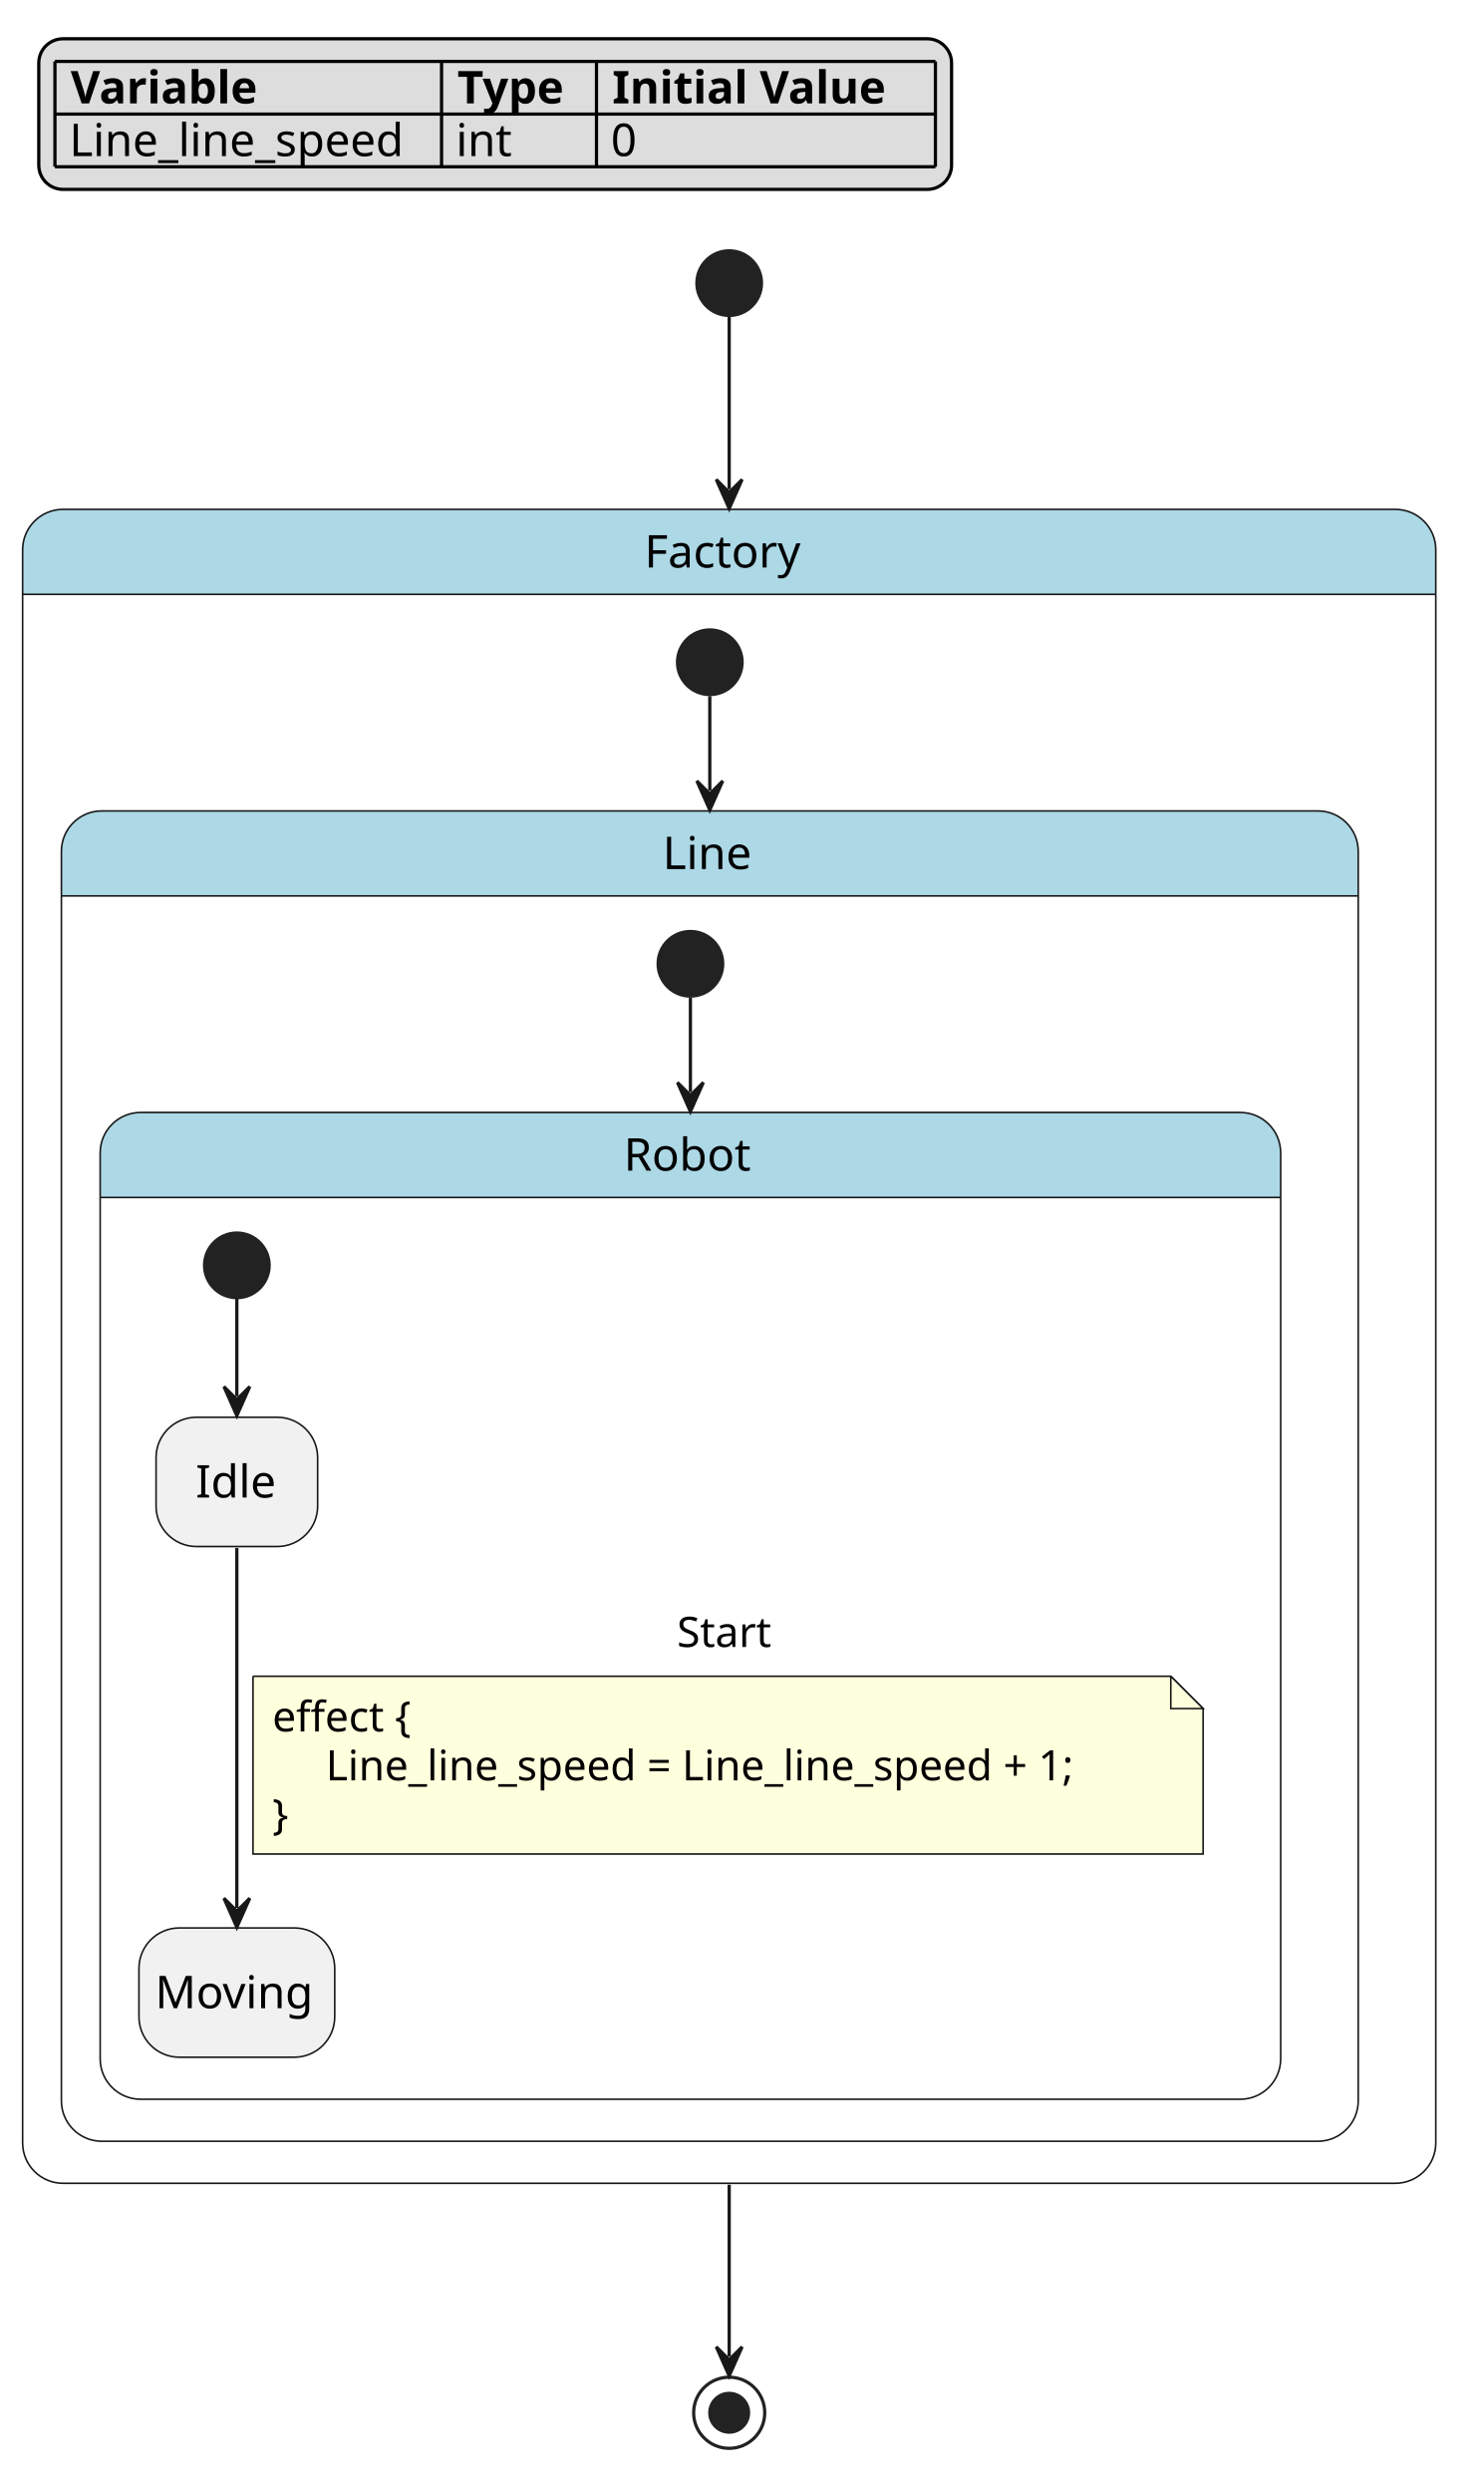
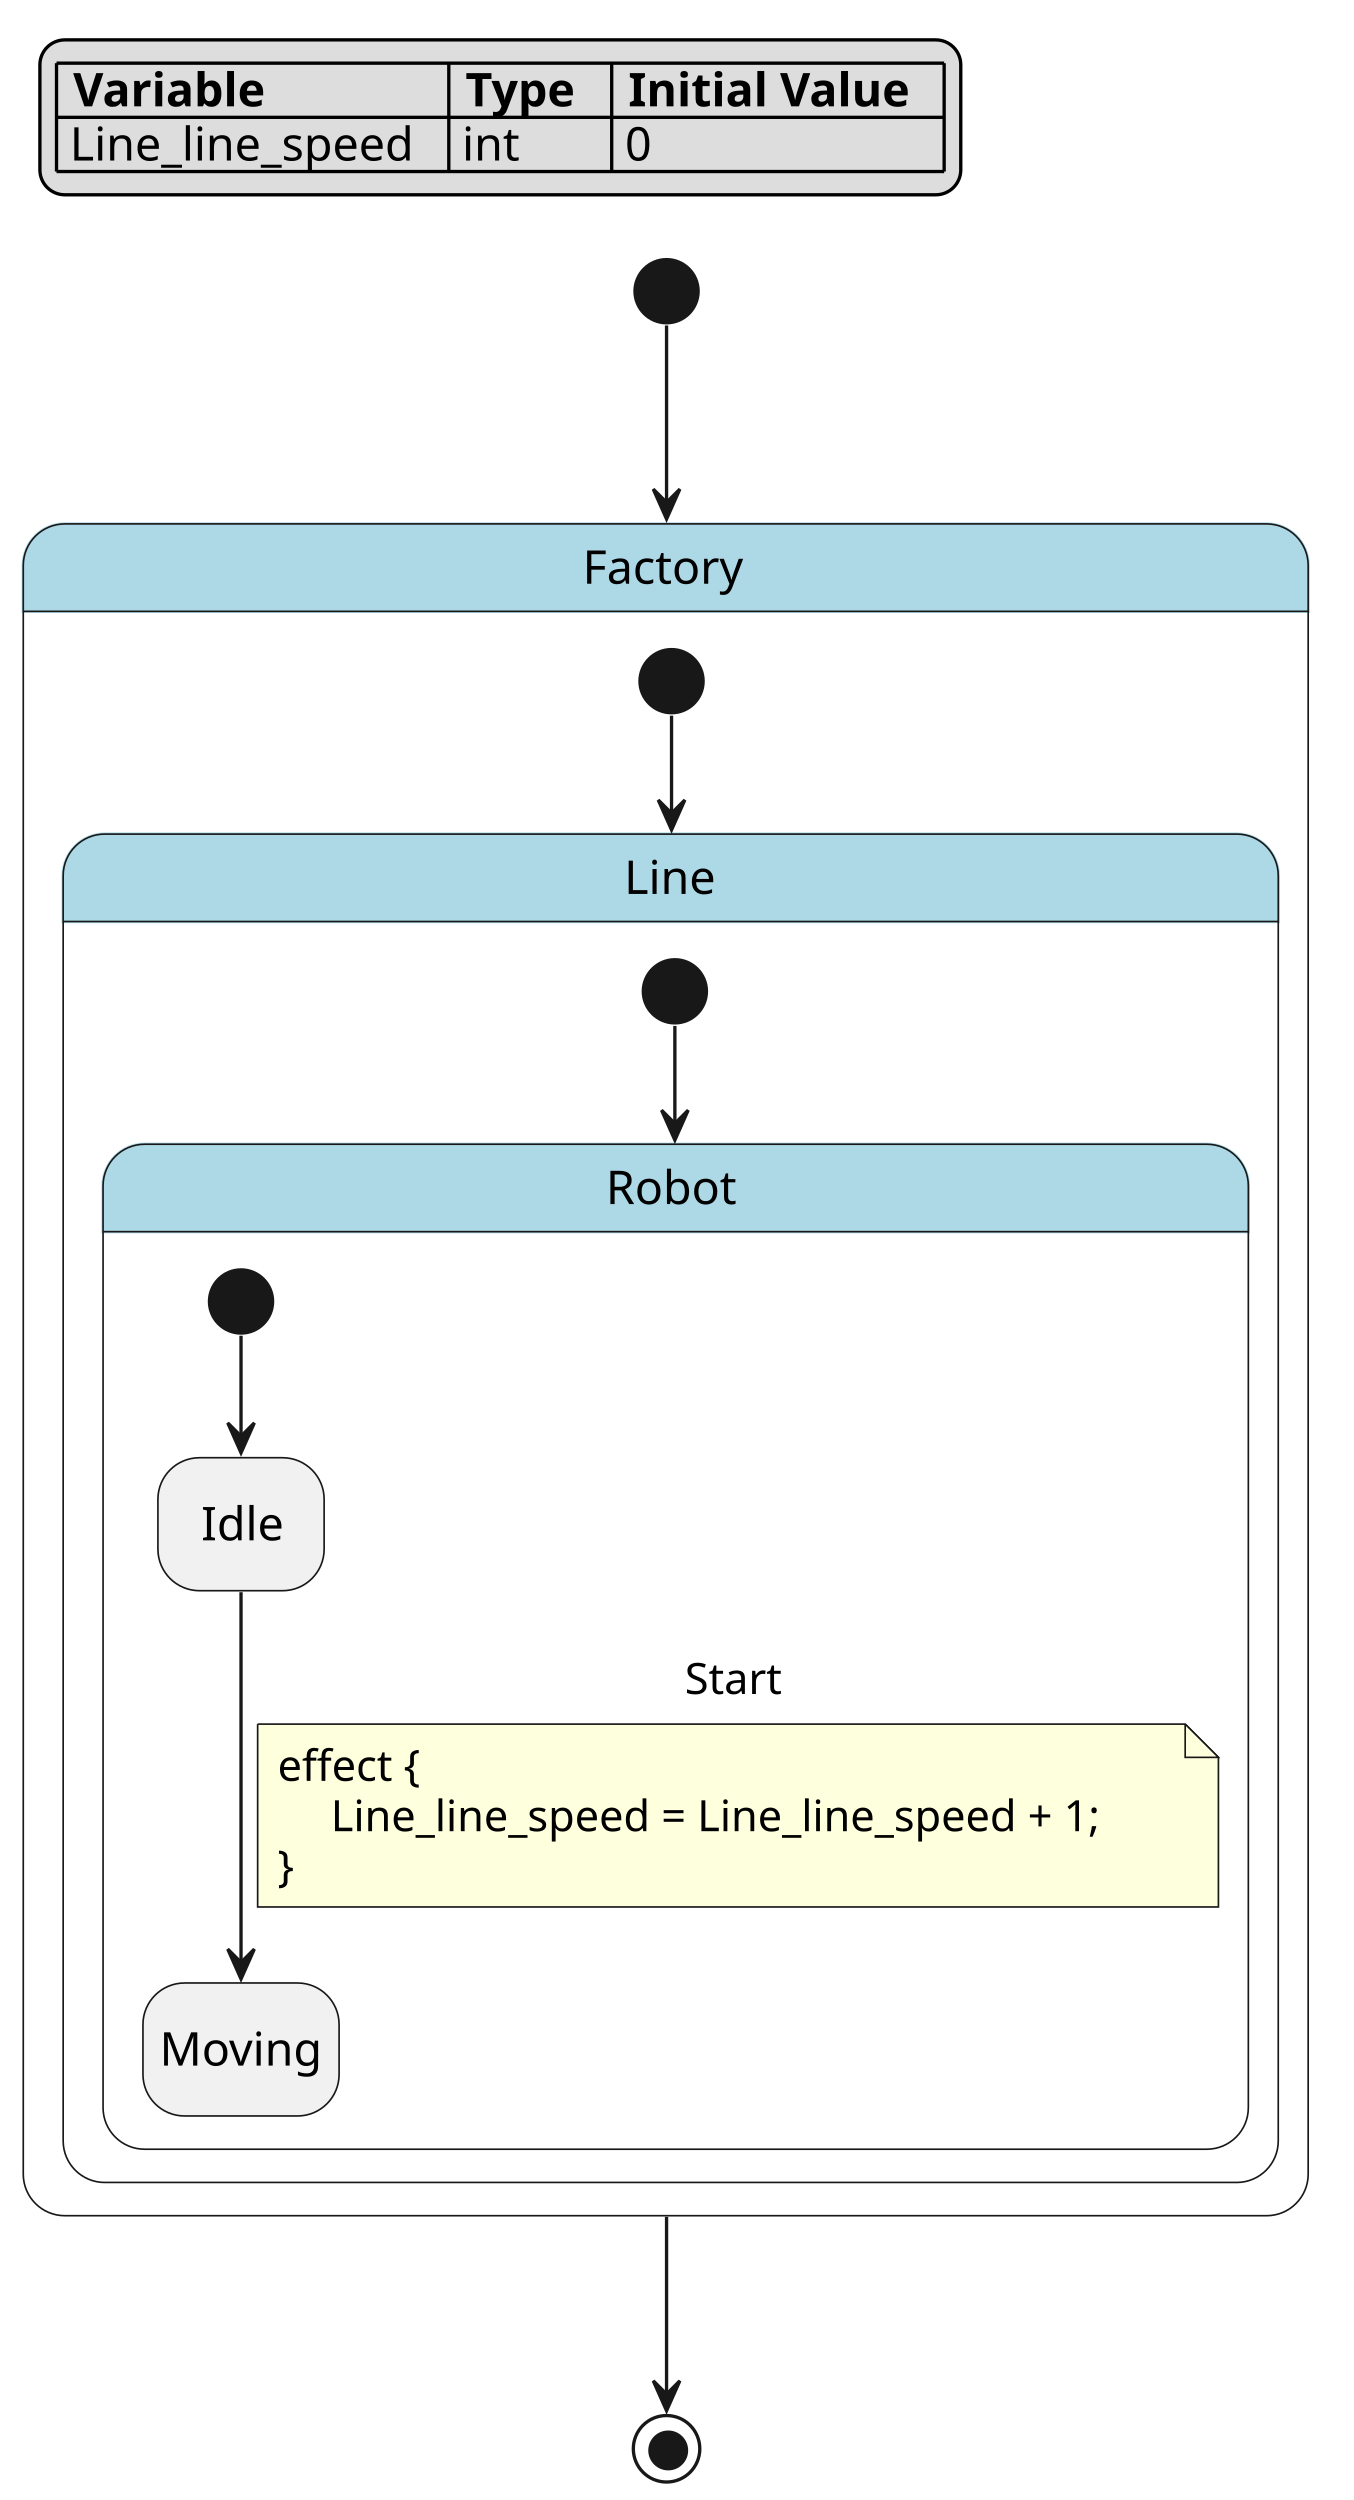
- <svg xmlns="http://www.w3.org/2000/svg" contentStyleType="text/css" data-diagram-type="STATE" height="771px" preserveAspectRatio="none" style="width:459px;height:771px;background:#FFFFFF;" version="1.1" viewBox="0 0 459 771" width="459px" zoomAndPan="magnify">
+ <svg xmlns="http://www.w3.org/2000/svg" contentStyleType="text/css" height="752px" preserveAspectRatio="none" style="width:407px;height:752px;background:#FFFFFF;" version="1.1" viewBox="0 0 407 752" width="407px" zoomAndPan="magnify">
  <defs />
  <g>
-     <g class="legend" data-source-line="10">
-       <rect fill="#DDDDDD" height="46.594" rx="7.5" ry="7.5" style="stroke:#000000;stroke-width:1;" width="282.453" x="12" y="12" />
-       <text fill="#000000" font-family="sans-serif" font-size="14" font-weight="700" lengthAdjust="spacing" textLength="65.748" x="21.874" y="31.995">Variable</text>
-       <text fill="#000000" font-family="sans-serif" font-size="14" font-weight="700" lengthAdjust="spacing" textLength="38.192" x="141.51" y="31.995">Type</text>
-       <text fill="#000000" font-family="sans-serif" font-size="14" font-weight="700" lengthAdjust="spacing" textLength="95.129" x="189.45" y="31.995">Initial Value</text>
-       <text fill="#000000" font-family="sans-serif" font-size="14" lengthAdjust="spacing" textLength="110.735" x="21.45" y="48.292">Line_line_speed</text>
-       <text fill="#000000" font-family="sans-serif" font-size="14" lengthAdjust="spacing" textLength="18.252" x="141.086" y="48.292">int</text>
-       <text fill="#000000" font-family="sans-serif" font-size="14" lengthAdjust="spacing" textLength="8.907" x="189.026" y="48.292">0</text>
-       <line style="stroke:#000000;stroke-width:1;" x1="17" x2="289.453" y1="19" y2="19" />
-       <line style="stroke:#000000;stroke-width:1;" x1="17" x2="289.453" y1="35.297" y2="35.297" />
-       <line style="stroke:#000000;stroke-width:1;" x1="17" x2="289.453" y1="51.594" y2="51.594" />
-       <line style="stroke:#000000;stroke-width:1;" x1="17" x2="17" y1="19" y2="51.594" />
-       <line style="stroke:#000000;stroke-width:1;" x1="136.636" x2="136.636" y1="19" y2="51.594" />
-       <line style="stroke:#000000;stroke-width:1;" x1="184.576" x2="184.576" y1="19" y2="51.594" />
-       <line style="stroke:#000000;stroke-width:1;" x1="289.453" x2="289.453" y1="19" y2="51.594" />
+     <rect fill="#DDDDDD" height="46.594" id="_legend" rx="7.5" ry="7.5" style="stroke:#000000;stroke-width:1.0;" width="277" x="12" y="12" />
+     <text fill="#000000" font-family="sans-serif" font-size="14" font-weight="bold" lengthAdjust="spacing" textLength="64" x="22" y="31.995">Variable</text>
+     <text fill="#000000" font-family="sans-serif" font-size="14" font-weight="bold" lengthAdjust="spacing" textLength="39" x="140" y="31.995">Type</text>
+     <text fill="#000000" font-family="sans-serif" font-size="14" font-weight="bold" lengthAdjust="spacing" textLength="90" x="189" y="31.995">Initial Value</text>
+     <text fill="#000000" font-family="sans-serif" font-size="14" lengthAdjust="spacing" textLength="110" x="21" y="48.292">Line_line_speed</text>
+     <text fill="#000000" font-family="sans-serif" font-size="14" lengthAdjust="spacing" textLength="17" x="139" y="48.292">int</text>
+     <text fill="#000000" font-family="sans-serif" font-size="14" lengthAdjust="spacing" textLength="9" x="188" y="48.292">0</text>
+     <line style="stroke:#000000;stroke-width:1.0;" x1="17" x2="284" y1="19" y2="19" />
+     <line style="stroke:#000000;stroke-width:1.0;" x1="17" x2="284" y1="35.297" y2="35.297" />
+     <line style="stroke:#000000;stroke-width:1.0;" x1="17" x2="284" y1="51.594" y2="51.594" />
+     <line style="stroke:#000000;stroke-width:1.0;" x1="17" x2="17" y1="19" y2="51.594" />
+     <line style="stroke:#000000;stroke-width:1.0;" x1="135" x2="135" y1="19" y2="51.594" />
+     <line style="stroke:#000000;stroke-width:1.0;" x1="184" x2="184" y1="19" y2="51.594" />
+     <line style="stroke:#000000;stroke-width:1.0;" x1="284" x2="284" y1="19" y2="51.594" />
+     <path d="M19.5,157.594 L381,157.594 A12.5,12.5 0 0 1 393.5,170.094 L393.5,183.891 L7,183.891 L7,170.094 A12.5,12.5 0 0 1 19.5,157.594 " fill="#ADD8E6" style="stroke:#ADD8E6;stroke-width:1.0;" />
+     <rect fill="none" height="508.891" rx="12.5" ry="12.5" style="stroke:#181818;stroke-width:0.5;" width="386.5" x="7" y="157.594" />
+     <line style="stroke:#181818;stroke-width:0.5;" x1="7" x2="393.5" y1="183.891" y2="183.891" />
+     <text fill="#000000" font-family="sans-serif" font-size="14" lengthAdjust="spacing" textLength="50" x="175.25" y="175.589">Factory</text>
+     <path d="M31.5,250.891 L372,250.891 A12.5,12.5 0 0 1 384.5,263.391 L384.5,277.188 L19,277.188 L19,263.391 A12.5,12.5 0 0 1 31.5,250.891 " fill="#ADD8E6" style="stroke:#ADD8E6;stroke-width:1.0;" />
+     <rect fill="none" height="405.594" rx="12.5" ry="12.5" style="stroke:#181818;stroke-width:0.5;" width="365.5" x="19" y="250.891" />
+     <line style="stroke:#181818;stroke-width:0.5;" x1="19" x2="384.5" y1="277.188" y2="277.188" />
+     <text fill="#000000" font-family="sans-serif" font-size="14" lengthAdjust="spacing" textLength="28" x="187.75" y="268.886">Line</text>
+     <path d="M43.5,344.188 L363,344.188 A12.5,12.5 0 0 1 375.5,356.688 L375.5,370.484 L31,370.484 L31,356.688 A12.5,12.5 0 0 1 43.5,344.188 " fill="#ADD8E6" style="stroke:#ADD8E6;stroke-width:1.0;" />
+     <rect fill="none" height="302.297" rx="12.5" ry="12.5" style="stroke:#181818;stroke-width:0.5;" width="344.5" x="31" y="344.188" />
+     <line style="stroke:#181818;stroke-width:0.5;" x1="31" x2="375.5" y1="370.484" y2="370.484" />
+     <text fill="#000000" font-family="sans-serif" font-size="14" lengthAdjust="spacing" textLength="42" x="182.25" y="362.183">Robot</text>
+     <rect fill="#F1F1F1" height="40" rx="12.5" ry="12.5" style="stroke:#181818;stroke-width:0.5;" width="50" x="47.5" y="438.484" />
+     <text fill="#000000" font-family="sans-serif" font-size="14" lengthAdjust="spacing" textLength="24" x="60.5" y="463.331">Idle</text>
+     <rect fill="#F1F1F1" height="40" rx="12.5" ry="12.5" style="stroke:#181818;stroke-width:0.5;" width="59" x="43" y="596.484" />
+     <text fill="#000000" font-family="sans-serif" font-size="14" lengthAdjust="spacing" textLength="49" x="48" y="621.331">Moving</text>
+     <ellipse cx="72.5" cy="391.484" fill="#181818" rx="10" ry="10" style="stroke:none;stroke-width:1.0;" />
+     <g id="link_*start*factory__line__robot_factory__line__robot__idle">
+       <path d="M72.5,401.794 C72.5,409.734 72.5,421.524 72.5,432.214 " fill="none" id="*start*factory__line__robot-to-factory__line__robot__idle" style="stroke:#181818;stroke-width:1.0;" />
+       <polygon fill="#181818" points="72.5,437.004,76.5,428.004,72.5,432.004,68.5,428.004,72.5,437.004" style="stroke:#181818;stroke-width:1.0;" />
    </g>
-     <path d="M19.5,157.594 L431.79,157.594 A12.5,12.5 0 0 1 444.29,170.094 L444.29,183.891 L7,183.891 L7,170.094 A12.5,12.5 0 0 1 19.5,157.594" fill="#ADD8E6" />
-     <rect fill="none" height="517.891" rx="12.5" ry="12.5" style="stroke:#181818;stroke-width:0.5;" width="437.29" x="7" y="157.594" />
-     <line style="stroke:#181818;stroke-width:0.5;" x1="7" x2="444.29" y1="183.891" y2="183.891" />
-     <text fill="#000000" font-family="sans-serif" font-size="14" lengthAdjust="spacing" textLength="52.425" x="199.433" y="175.589">Factory</text>
-     <path d="M31.5,250.891 L407.79,250.891 A12.5,12.5 0 0 1 420.29,263.391 L420.29,277.188 L19,277.188 L19,263.391 A12.5,12.5 0 0 1 31.5,250.891" fill="#ADD8E6" />
-     <rect fill="none" height="411.594" rx="12.5" ry="12.5" style="stroke:#181818;stroke-width:0.5;" width="401.29" x="19" y="250.891" />
-     <line style="stroke:#181818;stroke-width:0.5;" x1="19" x2="420.29" y1="277.188" y2="277.188" />
-     <text fill="#000000" font-family="sans-serif" font-size="14" lengthAdjust="spacing" textLength="29.176" x="205.057" y="268.886">Line</text>
-     <path d="M43.5,344.188 L383.79,344.188 A12.5,12.5 0 0 1 396.29,356.688 L396.29,370.484 L31,370.484 L31,356.688 A12.5,12.5 0 0 1 43.5,344.188" fill="#ADD8E6" />
-     <rect fill="none" height="305.297" rx="12.5" ry="12.5" style="stroke:#181818;stroke-width:0.5;" width="365.29" x="31" y="344.188" />
-     <line style="stroke:#181818;stroke-width:0.5;" x1="31" x2="396.29" y1="370.484" y2="370.484" />
-     <text fill="#000000" font-family="sans-serif" font-size="14" lengthAdjust="spacing" textLength="41.234" x="193.028" y="362.183">Robot</text>
-     <rect fill="#F1F1F1" height="40" rx="12.5" ry="12.5" style="stroke:#181818;stroke-width:0.5;" width="50" x="48.29" y="438.484" />
-     <text fill="#000000" font-family="sans-serif" font-size="14" lengthAdjust="spacing" textLength="25.519" x="60.531" y="463.331">Idle</text>
-     <rect fill="#F1F1F1" height="40" rx="12.5" ry="12.5" style="stroke:#181818;stroke-width:0.5;" width="60.579" x="43" y="596.484" />
-     <text fill="#000000" font-family="sans-serif" font-size="14" lengthAdjust="spacing" textLength="50.579" x="48" y="621.331">Moving</text>
-     <g class="start_entity" data-qualified-name="factory.factory__line.factory__line__robot..start.factory__line__robot" data-source-line="20" id="ent0002">
-       <ellipse cx="73.29" cy="391.484" fill="#222222" rx="10" ry="10" style="stroke:#222222;stroke-width:1;" />
+     <g id="link_factory__line__robot__idle_factory__line__robot__moving">
+       <path d="M72.5,478.924 C72.5,507.104 72.5,559.314 72.5,590.374 " fill="none" id="factory__line__robot__idle-to-factory__line__robot__moving" style="stroke:#181818;stroke-width:1.0;" />
+       <polygon fill="#181818" points="72.5,595.284,76.5,586.284,72.5,590.284,68.5,586.284,72.5,595.284" style="stroke:#181818;stroke-width:1.0;" />
+       <text fill="#000000" font-family="sans-serif" font-size="13" lengthAdjust="spacing" textLength="32" x="206" y="509.551">Start</text>
+       <path d="M77.5,518.617 L77.5,573.617 L366.5,573.617 L366.5,528.617 L356.5,518.617 L77.5,518.617 " fill="#FEFFDD" style="stroke:#181818;stroke-width:0.5;" />
+       <path d="M356.5,518.617 L356.5,528.617 L366.5,528.617 L356.5,518.617 " fill="#FEFFDD" style="stroke:#181818;stroke-width:0.5;" />
+       <text fill="#000000" font-family="sans-serif" font-size="13" lengthAdjust="spacing" textLength="48" x="83.5" y="535.684">effect {</text>
+       <text fill="#000000" font-family="sans-serif" font-size="13" lengthAdjust="spacing" textLength="252" x="99.5" y="550.817">Line_line_speed = Line_line_speed + 1;</text>
+       <text fill="#000000" font-family="sans-serif" font-size="13" lengthAdjust="spacing" textLength="8" x="83.5" y="565.95">}</text>
    </g>
-     <g class="link" data-entity-1="ent0002" data-entity-2="ent0005" data-link-type="dependency" data-source-line="20" id="lnk3">
-       <path d="M73.29,401.794 C73.29,411.204 73.29,420.024 73.29,432.004" fill="none" id="*start*factory__line__robot-to-factory__line__robot__idle" style="stroke:#181818;stroke-width:1;" />
-       <polygon fill="#181818" points="73.29,438.004,77.29,429.004,73.29,433.004,69.29,429.004,73.29,438.004" style="stroke:#181818;stroke-width:1;" />
+     <ellipse cx="203" cy="298.188" fill="#181818" rx="10" ry="10" style="stroke:none;stroke-width:1.0;" />
+     <g id="link_*start*factory__line_factory__line__robot">
+       <path d="M203,308.598 C203,315.517 203,325.858 203,338.158 " fill="none" id="*start*factory__line-to-factory__line__robot" style="stroke:#181818;stroke-width:1.0;" />
+       <polygon fill="#181818" points="203,342.947,207,333.947,203,337.947,199,333.947,203,342.947" style="stroke:#181818;stroke-width:1.0;" />
    </g>
-     <g class="link" data-entity-1="ent0005" data-entity-2="ent0006" data-link-type="dependency" data-source-line="21" id="lnk4">
-       <path d="M73.29,478.924 C73.29,508.984 73.29,560.384 73.29,590.284" fill="none" id="factory__line__robot__idle-to-factory__line__robot__moving" style="stroke:#181818;stroke-width:1;" />
-       <polygon fill="#181818" points="73.29,596.284,77.29,587.284,73.29,591.284,69.29,587.284,73.29,596.284" style="stroke:#181818;stroke-width:1;" />
-       <text fill="#000000" font-family="sans-serif" font-size="13" lengthAdjust="spacing" textLength="31.757" x="209.484" y="509.551">Start</text>
-       <path d="M78.29,518.617 L78.29,573.617 L372.29,573.617 L372.29,528.617 L362.29,518.617 L78.29,518.617" fill="#FEFFDD" style="stroke:#181818;stroke-width:0.5;" />
-       <path d="M362.29,518.617 L362.29,528.617 L372.29,528.617 L362.29,518.617" fill="#FEFFDD" style="stroke:#181818;stroke-width:0.5;" />
-       <text fill="#000000" font-family="sans-serif" font-size="13" lengthAdjust="spacing" textLength="49.797" x="84.29" y="535.684">effect {</text>
-       <text fill="#000000" font-family="sans-serif" font-size="13" lengthAdjust="spacing" textLength="256.617" x="100.819" y="550.817">Line_line_speed = Line_line_speed + 1;</text>
-       <text fill="#000000" font-family="sans-serif" font-size="13" lengthAdjust="spacing" textLength="8.271" x="84.29" y="565.95">}</text>
+     <ellipse cx="202" cy="204.891" fill="#181818" rx="10" ry="10" style="stroke:none;stroke-width:1.0;" />
+     <g id="link_*start*factory_factory__line">
+       <path d="M202,215.271 C202,222.111 202,232.341 202,244.771 " fill="none" id="*start*factory-to-factory__line" style="stroke:#181818;stroke-width:1.0;" />
+       <polygon fill="#181818" points="202,249.631,206,240.631,202,244.631,198,240.631,202,249.631" style="stroke:#181818;stroke-width:1.0;" />
    </g>
-     <g class="start_entity" data-qualified-name="factory.factory__line..start.factory__line" data-source-line="28" id="ent0005">
-       <ellipse cx="213.64" cy="298.188" fill="#222222" rx="10" ry="10" style="stroke:#222222;stroke-width:1;" />
+     <ellipse cx="200.5" cy="87.594" fill="#181818" rx="10" ry="10" style="stroke:none;stroke-width:1.0;" />
+     <ellipse cx="200.5" cy="736.594" fill="none" rx="10" ry="10" style="stroke:#181818;stroke-width:1.0;" />
+     <ellipse cx="201" cy="737.094" fill="#181818" rx="6" ry="6" style="stroke:none;stroke-width:1.0;" />
+     <g id="link_*start*_factory">
+       <path d="M200.5,97.894 C200.5,108.554 200.5,127.654 200.5,151.344 " fill="none" id="*start*-to-factory" style="stroke:#181818;stroke-width:1.0;" />
+       <polygon fill="#181818" points="200.5,156.124,204.5,147.124,200.5,151.124,196.5,147.124,200.5,156.124" style="stroke:#181818;stroke-width:1.0;" />
    </g>
-     <g class="link" data-entity-1="ent0005" data-entity-2="ent0004" data-link-type="dependency" data-source-line="28" id="lnk6">
-       <path d="M213.64,308.678 C213.64,316.658 213.64,323.118 213.64,337.908" fill="none" id="*start*factory__line-to-factory__line__robot" style="stroke:#181818;stroke-width:1;" />
-       <polygon fill="#181818" points="213.64,343.908,217.64,334.908,213.64,338.908,209.64,334.908,213.64,343.908" style="stroke:#181818;stroke-width:1;" />
-     </g>
-     <g class="start_entity" data-qualified-name="factory..start.factory" data-source-line="30" id="ent0007">
-       <ellipse cx="219.64" cy="204.891" fill="#222222" rx="10" ry="10" style="stroke:#222222;stroke-width:1;" />
-     </g>
-     <g class="link" data-entity-1="ent0007" data-entity-2="ent0003" data-link-type="dependency" data-source-line="30" id="lnk8">
-       <path d="M219.64,215.371 C219.64,223.261 219.64,229.601 219.64,244.621" fill="none" id="*start*factory-to-factory__line" style="stroke:#181818;stroke-width:1;" />
-       <polygon fill="#181818" points="219.64,250.621,223.64,241.621,219.64,245.621,215.64,241.621,219.64,250.621" style="stroke:#181818;stroke-width:1;" />
-     </g>
-     <g class="start_entity" data-qualified-name=".start." data-source-line="32" id="ent0009">
-       <ellipse cx="225.64" cy="87.594" fill="#222222" rx="10" ry="10" style="stroke:#222222;stroke-width:1;" />
-     </g>
-     <g class="end_entity" data-qualified-name=".end." data-source-line="33" id="ent0011">
-       <ellipse cx="225.64" cy="746.484" fill="none" rx="11" ry="11" style="stroke:#222222;stroke-width:1;" />
-       <ellipse cx="225.64" cy="746.484" fill="#222222" rx="6" ry="6" style="stroke:#222222;stroke-width:1;" />
-     </g>
-     <g class="link" data-entity-1="ent0009" data-entity-2="ent0002" data-link-type="dependency" data-source-line="32" id="lnk10">
-       <path d="M225.64,98.024 C225.64,109.594 225.64,124.964 225.64,151.354" fill="none" id="*start*-to-factory" style="stroke:#181818;stroke-width:1;" />
-       <polygon fill="#181818" points="225.64,157.354,229.64,148.354,225.64,152.354,221.64,148.354,225.64,157.354" style="stroke:#181818;stroke-width:1;" />
-     </g>
-     <g class="link" data-entity-1="ent0002" data-entity-2="ent0011" data-link-type="dependency" data-source-line="33" id="lnk12">
-       <path d="M225.64,675.934 C225.64,701.974 225.64,717.194 225.64,729.084" fill="none" id="factory-to-*end*" style="stroke:#181818;stroke-width:1;" />
-       <polygon fill="#181818" points="225.64,735.084,229.64,726.084,225.64,730.084,221.64,726.084,225.64,735.084" style="stroke:#181818;stroke-width:1;" />
+     <g id="link_factory_*end*">
+       <path d="M200.5,666.804 C200.5,689.254 200.5,708.094 200.5,720.354 " fill="none" id="factory-to-*end*" style="stroke:#181818;stroke-width:1.0;" />
+       <polygon fill="#181818" points="200.5,725.144,204.5,716.144,200.5,720.144,196.5,716.144,200.5,725.144" style="stroke:#181818;stroke-width:1.0;" />
    </g>
  </g>
</svg>
